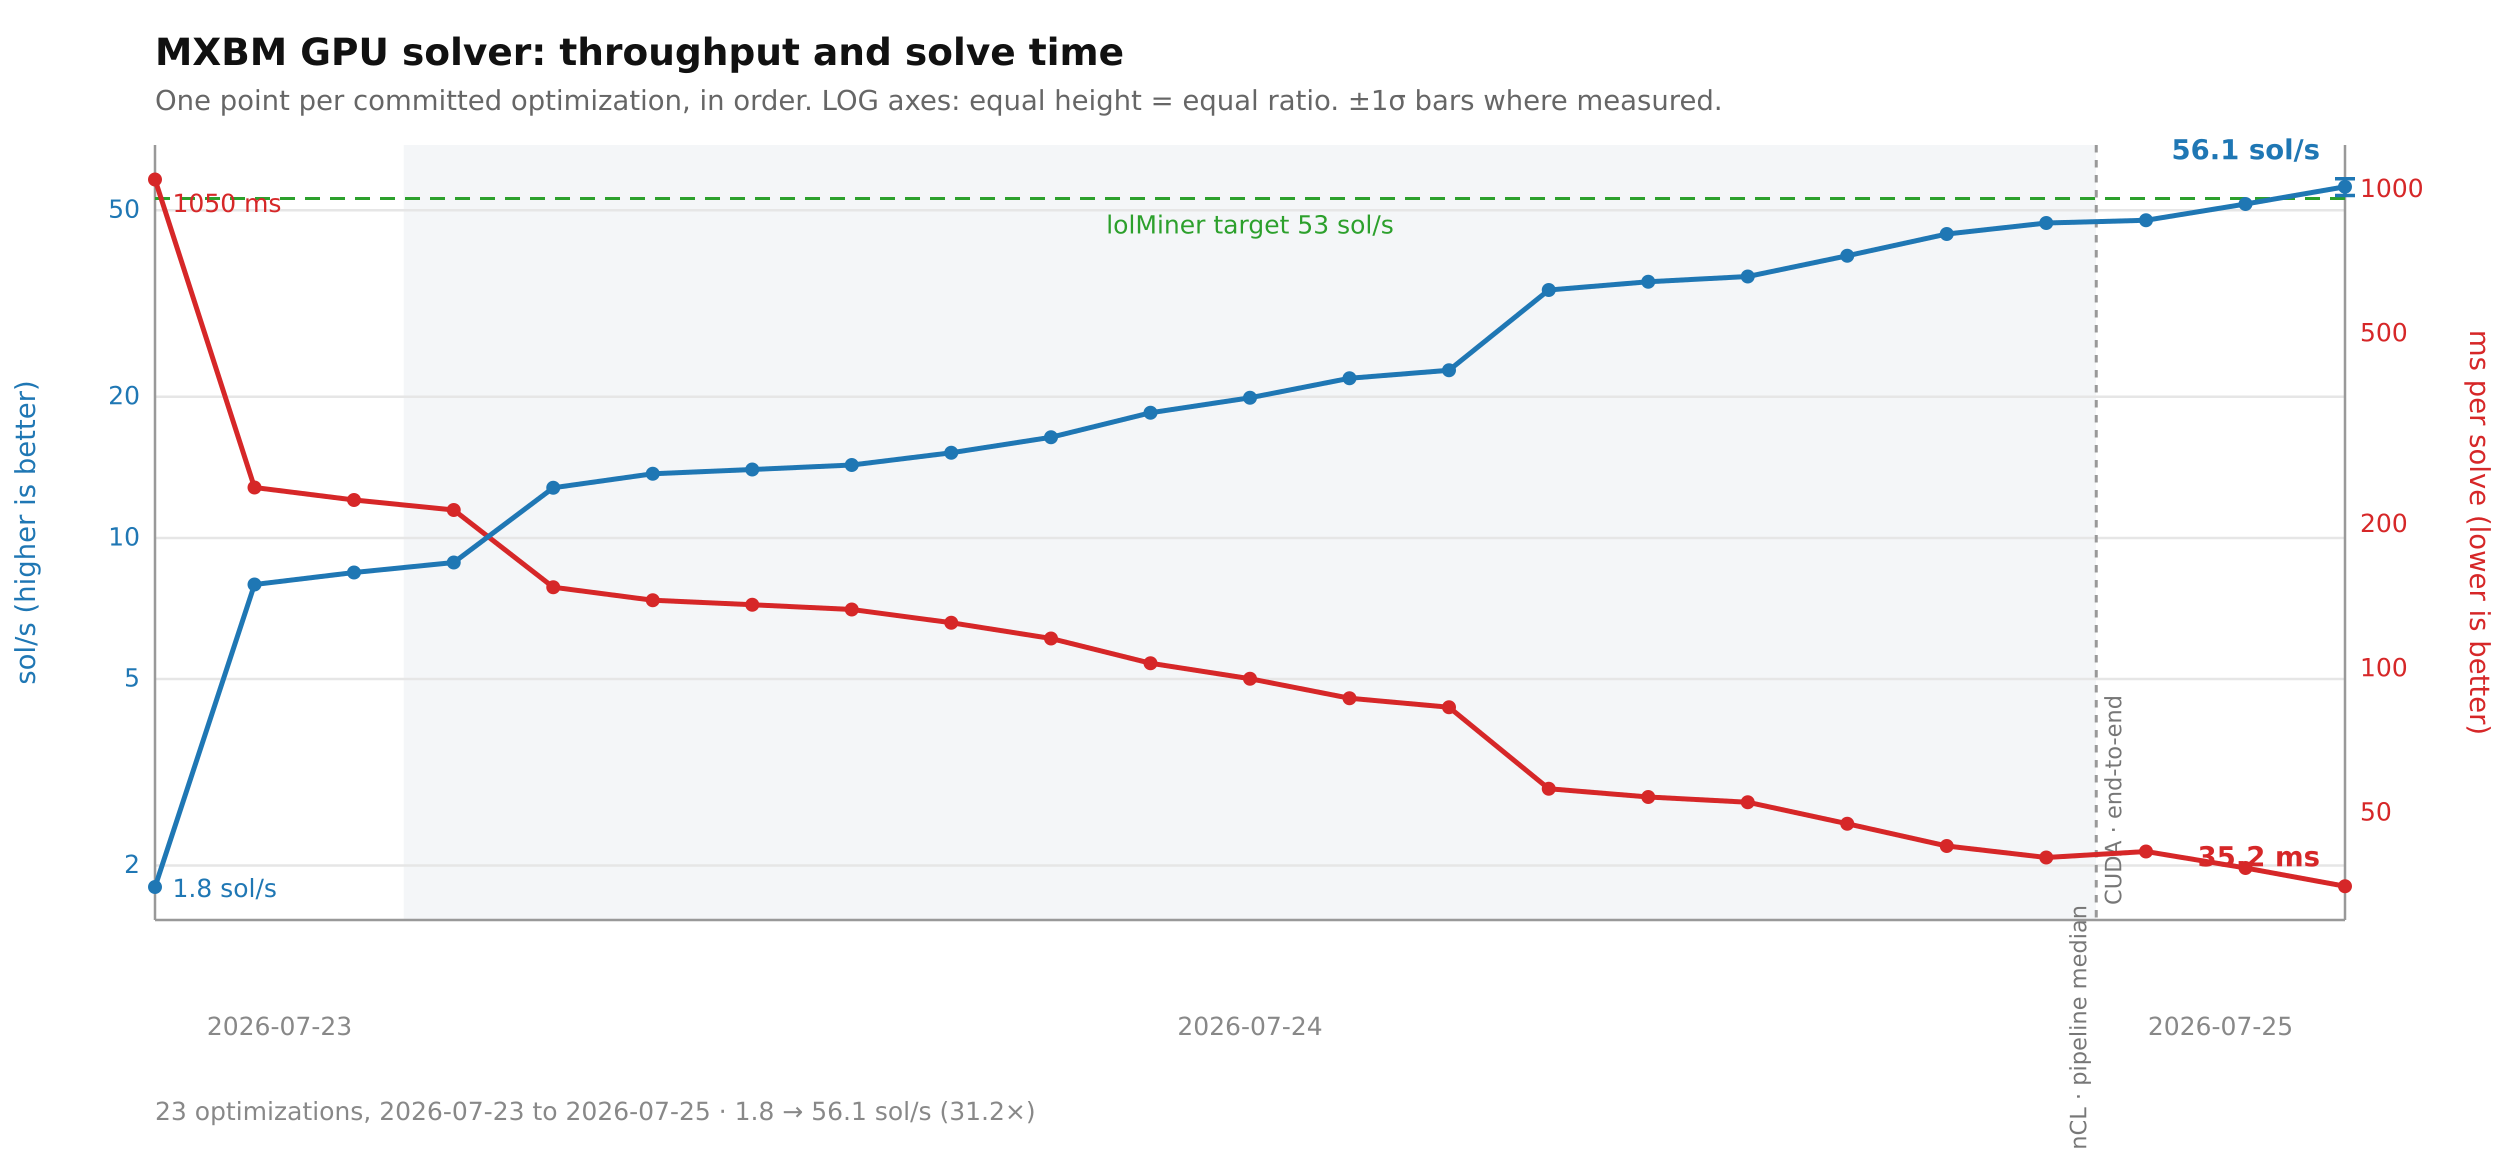
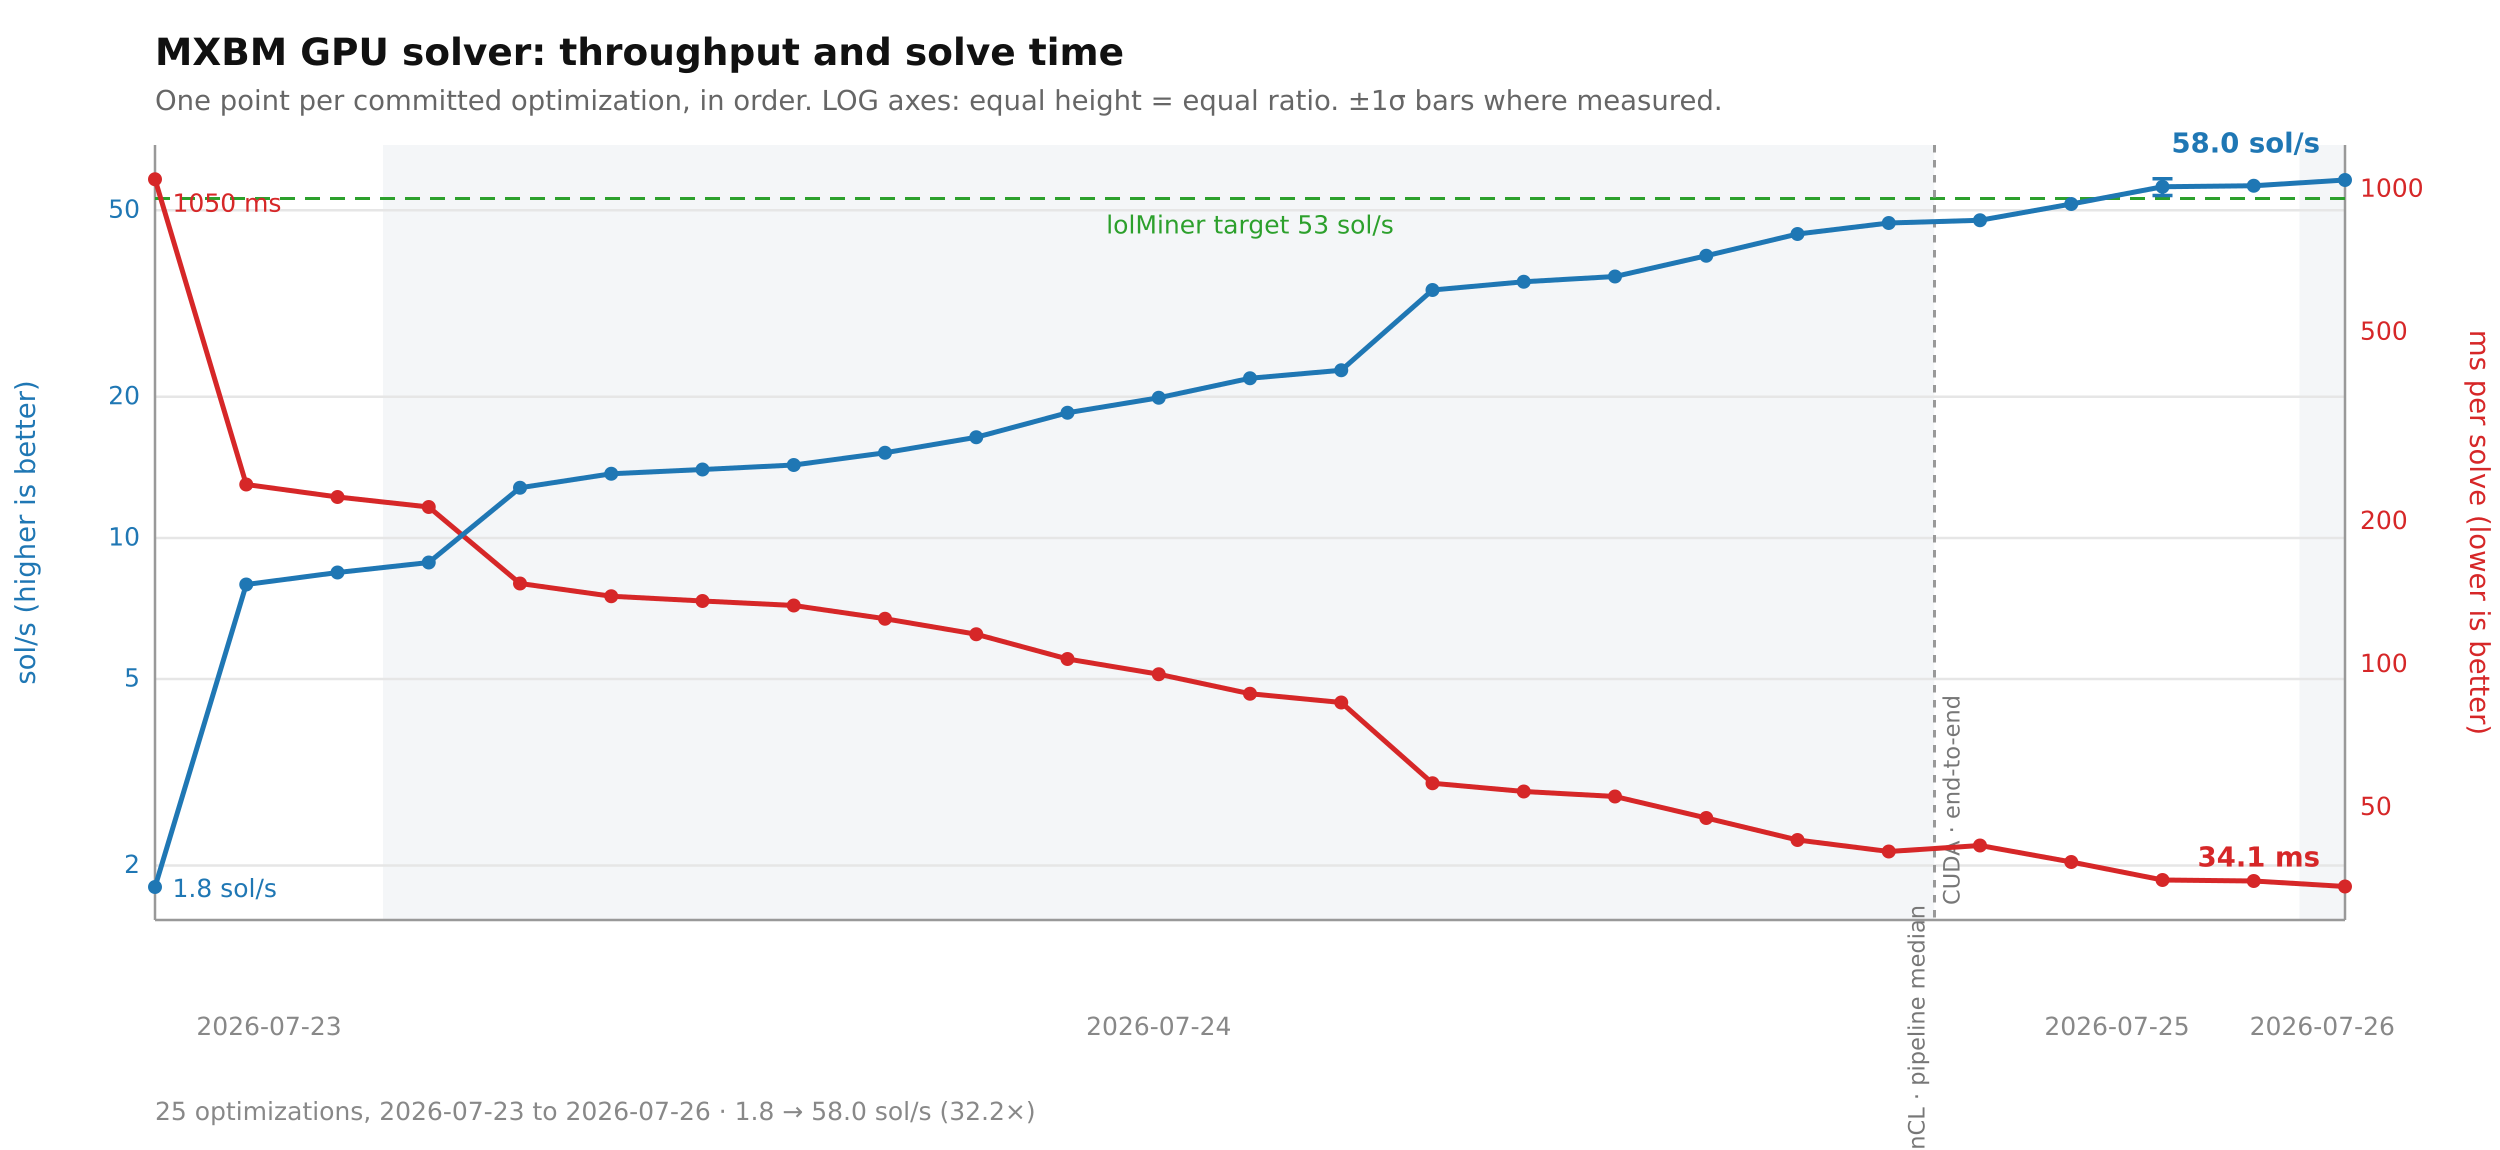
<svg xmlns="http://www.w3.org/2000/svg" width="1000" height="460" viewBox="0 0 1000 460" font-family="DejaVu Sans, Helvetica, Arial, sans-serif">
  <rect width="1000" height="460" fill="#ffffff" />
  <text x="62" y="26" font-size="15" font-weight="bold" fill="#111">MXBM GPU solver: throughput and solve time</text>
  <text x="62" y="44" font-size="11" fill="#666">One point per committed optimization, in order. LOG axes: equal height = equal ratio. ±1σ bars where measured.</text>
-   <text x="111.8" y="414" font-size="10" fill="#888" text-anchor="middle">2026-07-23</text>
-   <rect x="161.5" y="58" width="676.9" height="310" fill="#f4f6f8" />
-   <text x="500.0" y="414" font-size="10" fill="#888" text-anchor="middle">2026-07-24</text>
-   <text x="888.2" y="414" font-size="10" fill="#888" text-anchor="middle">2026-07-25</text>
+   <text x="107.6" y="414" font-size="10" fill="#888" text-anchor="middle">2026-07-23</text>
+   <rect x="153.2" y="58" width="620.5" height="310" fill="#f4f6f8" />
+   <text x="463.5" y="414" font-size="10" fill="#888" text-anchor="middle">2026-07-24</text>
+   <text x="846.8" y="414" font-size="10" fill="#888" text-anchor="middle">2026-07-25</text>
+   <rect x="919.8" y="58" width="18.2" height="310" fill="#f4f6f8" />
+   <text x="928.9" y="414" font-size="10" fill="#888" text-anchor="middle">2026-07-26</text>
  <line x1="62" y1="346.2" x2="938" y2="346.2" stroke="#e6e6e6" stroke-width="1" />
  <text x="56" y="349.2" font-size="10" fill="#1f77b4" text-anchor="end">2</text>
  <line x1="62" y1="271.6" x2="938" y2="271.6" stroke="#e6e6e6" stroke-width="1" />
  <text x="56" y="274.6" font-size="10" fill="#1f77b4" text-anchor="end">5</text>
  <line x1="62" y1="215.2" x2="938" y2="215.2" stroke="#e6e6e6" stroke-width="1" />
  <text x="56" y="218.2" font-size="10" fill="#1f77b4" text-anchor="end">10</text>
  <line x1="62" y1="158.7" x2="938" y2="158.7" stroke="#e6e6e6" stroke-width="1" />
  <text x="56" y="161.7" font-size="10" fill="#1f77b4" text-anchor="end">20</text>
  <line x1="62" y1="84.1" x2="938" y2="84.1" stroke="#e6e6e6" stroke-width="1" />
  <text x="56" y="87.1" font-size="10" fill="#1f77b4" text-anchor="end">50</text>
-   <text x="944" y="328.2" font-size="10" fill="#d62728" text-anchor="start">50</text>
-   <text x="944" y="270.5" font-size="10" fill="#d62728" text-anchor="start">100</text>
-   <text x="944" y="212.8" font-size="10" fill="#d62728" text-anchor="start">200</text>
-   <text x="944" y="136.5" font-size="10" fill="#d62728" text-anchor="start">500</text>
-   <text x="944" y="78.8" font-size="10" fill="#d62728" text-anchor="start">1000</text>
+   <text x="944" y="326.0" font-size="10" fill="#d62728" text-anchor="start">50</text>
+   <text x="944" y="268.8" font-size="10" fill="#d62728" text-anchor="start">100</text>
+   <text x="944" y="211.6" font-size="10" fill="#d62728" text-anchor="start">200</text>
+   <text x="944" y="135.9" font-size="10" fill="#d62728" text-anchor="start">500</text>
+   <text x="944" y="78.7" font-size="10" fill="#d62728" text-anchor="start">1000</text>
  <line x1="62" y1="58" x2="62" y2="368" stroke="#999" />
  <line x1="938" y1="58" x2="938" y2="368" stroke="#999" />
  <line x1="62" y1="368" x2="938" y2="368" stroke="#999" />
  <text x="14" y="213" font-size="11" fill="#1f77b4" transform="rotate(-90 14 213)" text-anchor="middle">sol/s  (higher is better)</text>
  <text x="988" y="213" font-size="11" fill="#d62728" transform="rotate(90 988 213)" text-anchor="middle">ms per solve  (lower is better)</text>
  <line x1="62" y1="79.4" x2="938" y2="79.4" stroke="#2ca02c" stroke-width="1.2" stroke-dasharray="6 4" />
  <text x="500.0" y="93.4" font-size="10" fill="#2ca02c" text-anchor="middle">lolMiner target 53 sol/s</text>
-   <line x1="838.5" y1="58" x2="838.5" y2="368" stroke="#999" stroke-width="1.2" stroke-dasharray="3 3" />
-   <text x="834.5" y="362" font-size="9" fill="#777" text-anchor="end" transform="rotate(-90 834.5 362)">OpenCL · pipeline median</text>
-   <text x="848.5" y="362" font-size="9" fill="#777" text-anchor="start" transform="rotate(-90 848.5 362)">CUDA · end-to-end</text>
-   <line x1="938.0" y1="71.5" x2="938.0" y2="78.2" stroke="#1f77b4" stroke-width="1.4" />
-   <line x1="934.0" y1="71.5" x2="942.0" y2="71.5" stroke="#1f77b4" stroke-width="1.4" />
-   <line x1="934.0" y1="78.2" x2="942.0" y2="78.2" stroke="#1f77b4" stroke-width="1.4" />
-   <polyline points="62.0,71.8 101.8,195.0 141.6,200.0 181.5,204.0 221.3,234.9 261.1,240.1 300.9,241.9 340.7,243.8 380.5,249.1 420.4,255.4 460.2,265.3 500.0,271.5 539.8,279.3 579.6,282.9 619.5,315.5 659.3,318.8 699.1,320.9 738.9,329.5 778.7,338.4 818.5,343.0 858.4,340.6 898.2,347.2 938.0,354.5" fill="none" stroke="#d62728" stroke-width="2" />
-   <circle cx="62.0" cy="71.8" r="2.8" fill="#d62728" />
-   <circle cx="101.8" cy="195.0" r="2.8" fill="#d62728" />
-   <circle cx="141.6" cy="200.0" r="2.8" fill="#d62728" />
-   <circle cx="181.5" cy="204.0" r="2.8" fill="#d62728" />
-   <circle cx="221.3" cy="234.9" r="2.8" fill="#d62728" />
-   <circle cx="261.1" cy="240.1" r="2.8" fill="#d62728" />
-   <circle cx="300.9" cy="241.9" r="2.8" fill="#d62728" />
-   <circle cx="340.7" cy="243.8" r="2.8" fill="#d62728" />
-   <circle cx="380.5" cy="249.1" r="2.8" fill="#d62728" />
-   <circle cx="420.4" cy="255.4" r="2.8" fill="#d62728" />
-   <circle cx="460.2" cy="265.3" r="2.8" fill="#d62728" />
-   <circle cx="500.0" cy="271.5" r="2.8" fill="#d62728" />
-   <circle cx="539.8" cy="279.3" r="2.8" fill="#d62728" />
-   <circle cx="579.6" cy="282.9" r="2.8" fill="#d62728" />
-   <circle cx="619.5" cy="315.5" r="2.8" fill="#d62728" />
-   <circle cx="659.3" cy="318.8" r="2.8" fill="#d62728" />
-   <circle cx="699.1" cy="320.9" r="2.8" fill="#d62728" />
-   <circle cx="738.9" cy="329.5" r="2.8" fill="#d62728" />
-   <circle cx="778.7" cy="338.4" r="2.8" fill="#d62728" />
-   <circle cx="818.5" cy="343.0" r="2.8" fill="#d62728" />
-   <circle cx="858.4" cy="340.6" r="2.8" fill="#d62728" />
-   <circle cx="898.2" cy="347.2" r="2.8" fill="#d62728" />
-   <circle cx="938.0" cy="354.5" r="2.8" fill="#d62728" />
-   <polyline points="62.0,354.8 101.8,233.8 141.6,229.0 181.5,225.0 221.3,195.1 261.1,189.5 300.9,187.8 340.7,186.0 380.5,181.1 420.4,174.9 460.2,165.1 500.0,159.1 539.8,151.3 579.6,148.1 619.5,116.0 659.3,112.7 699.1,110.6 738.9,102.3 778.7,93.6 818.5,89.2 858.4,88.1 898.2,81.6 938.0,74.7" fill="none" stroke="#1f77b4" stroke-width="2" />
+   <line x1="773.8" y1="58" x2="773.8" y2="368" stroke="#999" stroke-width="1.2" stroke-dasharray="3 3" />
+   <text x="769.8" y="362" font-size="9" fill="#777" text-anchor="end" transform="rotate(-90 769.8 362)">OpenCL · pipeline median</text>
+   <text x="783.8" y="362" font-size="9" fill="#777" text-anchor="start" transform="rotate(-90 783.8 362)">CUDA · end-to-end</text>
+   <line x1="865.0" y1="71.5" x2="865.0" y2="78.2" stroke="#1f77b4" stroke-width="1.4" />
+   <line x1="861.0" y1="71.5" x2="869.0" y2="71.5" stroke="#1f77b4" stroke-width="1.4" />
+   <line x1="861.0" y1="78.2" x2="869.0" y2="78.2" stroke="#1f77b4" stroke-width="1.4" />
+   <polyline points="62.0,71.7 98.5,193.8 135.0,198.8 171.5,202.8 208.0,233.4 244.5,238.5 281.0,240.4 317.5,242.2 354.0,247.5 390.5,253.7 427.0,263.6 463.5,269.7 500.0,277.5 536.5,281.0 573.0,313.3 609.5,316.6 646.0,318.6 682.5,327.2 719.0,336.0 755.5,340.6 792.0,338.2 828.5,344.8 865.0,352.0 901.5,352.4 938.0,354.6" fill="none" stroke="#d62728" stroke-width="2" />
+   <circle cx="62.0" cy="71.7" r="2.8" fill="#d62728" />
+   <circle cx="98.5" cy="193.8" r="2.8" fill="#d62728" />
+   <circle cx="135.0" cy="198.8" r="2.8" fill="#d62728" />
+   <circle cx="171.5" cy="202.8" r="2.8" fill="#d62728" />
+   <circle cx="208.0" cy="233.4" r="2.8" fill="#d62728" />
+   <circle cx="244.5" cy="238.5" r="2.8" fill="#d62728" />
+   <circle cx="281.0" cy="240.4" r="2.8" fill="#d62728" />
+   <circle cx="317.5" cy="242.2" r="2.8" fill="#d62728" />
+   <circle cx="354.0" cy="247.5" r="2.8" fill="#d62728" />
+   <circle cx="390.5" cy="253.7" r="2.8" fill="#d62728" />
+   <circle cx="427.0" cy="263.6" r="2.8" fill="#d62728" />
+   <circle cx="463.5" cy="269.7" r="2.8" fill="#d62728" />
+   <circle cx="500.0" cy="277.5" r="2.8" fill="#d62728" />
+   <circle cx="536.5" cy="281.0" r="2.8" fill="#d62728" />
+   <circle cx="573.0" cy="313.3" r="2.8" fill="#d62728" />
+   <circle cx="609.5" cy="316.6" r="2.8" fill="#d62728" />
+   <circle cx="646.0" cy="318.6" r="2.8" fill="#d62728" />
+   <circle cx="682.5" cy="327.2" r="2.8" fill="#d62728" />
+   <circle cx="719.0" cy="336.0" r="2.8" fill="#d62728" />
+   <circle cx="755.5" cy="340.6" r="2.8" fill="#d62728" />
+   <circle cx="792.0" cy="338.2" r="2.8" fill="#d62728" />
+   <circle cx="828.5" cy="344.8" r="2.8" fill="#d62728" />
+   <circle cx="865.0" cy="352.0" r="2.8" fill="#d62728" />
+   <circle cx="901.5" cy="352.4" r="2.8" fill="#d62728" />
+   <circle cx="938.0" cy="354.6" r="2.8" fill="#d62728" />
+   <polyline points="62.0,354.8 98.5,233.8 135.0,229.0 171.5,225.0 208.0,195.1 244.5,189.5 281.0,187.8 317.5,186.0 354.0,181.1 390.5,174.9 427.0,165.1 463.5,159.1 500.0,151.3 536.5,148.1 573.0,116.0 609.5,112.7 646.0,110.6 682.5,102.3 719.0,93.6 755.5,89.2 792.0,88.1 828.5,81.6 865.0,74.7 901.5,74.3 938.0,72.0" fill="none" stroke="#1f77b4" stroke-width="2" />
  <circle cx="62.0" cy="354.8" r="2.8" fill="#1f77b4" />
-   <circle cx="101.8" cy="233.8" r="2.8" fill="#1f77b4" />
-   <circle cx="141.6" cy="229.0" r="2.8" fill="#1f77b4" />
-   <circle cx="181.5" cy="225.0" r="2.8" fill="#1f77b4" />
-   <circle cx="221.3" cy="195.1" r="2.8" fill="#1f77b4" />
-   <circle cx="261.1" cy="189.5" r="2.8" fill="#1f77b4" />
-   <circle cx="300.9" cy="187.8" r="2.8" fill="#1f77b4" />
-   <circle cx="340.7" cy="186.0" r="2.8" fill="#1f77b4" />
-   <circle cx="380.5" cy="181.1" r="2.8" fill="#1f77b4" />
-   <circle cx="420.4" cy="174.9" r="2.8" fill="#1f77b4" />
-   <circle cx="460.2" cy="165.1" r="2.8" fill="#1f77b4" />
-   <circle cx="500.0" cy="159.1" r="2.8" fill="#1f77b4" />
-   <circle cx="539.8" cy="151.3" r="2.8" fill="#1f77b4" />
-   <circle cx="579.6" cy="148.1" r="2.8" fill="#1f77b4" />
-   <circle cx="619.5" cy="116.0" r="2.8" fill="#1f77b4" />
-   <circle cx="659.3" cy="112.7" r="2.8" fill="#1f77b4" />
-   <circle cx="699.1" cy="110.6" r="2.8" fill="#1f77b4" />
-   <circle cx="738.9" cy="102.3" r="2.8" fill="#1f77b4" />
-   <circle cx="778.7" cy="93.6" r="2.8" fill="#1f77b4" />
-   <circle cx="818.5" cy="89.2" r="2.8" fill="#1f77b4" />
-   <circle cx="858.4" cy="88.1" r="2.8" fill="#1f77b4" />
-   <circle cx="898.2" cy="81.6" r="2.8" fill="#1f77b4" />
-   <circle cx="938.0" cy="74.7" r="2.8" fill="#1f77b4" />
-   <text x="928.0" y="63.7" font-size="11" font-weight="bold" fill="#1f77b4" text-anchor="end">56.1 sol/s</text>
-   <text x="928.0" y="346.5" font-size="11" font-weight="bold" fill="#d62728" text-anchor="end">35.2 ms</text>
+   <circle cx="98.5" cy="233.8" r="2.8" fill="#1f77b4" />
+   <circle cx="135.0" cy="229.0" r="2.8" fill="#1f77b4" />
+   <circle cx="171.5" cy="225.0" r="2.8" fill="#1f77b4" />
+   <circle cx="208.0" cy="195.1" r="2.8" fill="#1f77b4" />
+   <circle cx="244.5" cy="189.5" r="2.8" fill="#1f77b4" />
+   <circle cx="281.0" cy="187.8" r="2.8" fill="#1f77b4" />
+   <circle cx="317.5" cy="186.0" r="2.8" fill="#1f77b4" />
+   <circle cx="354.0" cy="181.1" r="2.8" fill="#1f77b4" />
+   <circle cx="390.5" cy="174.9" r="2.8" fill="#1f77b4" />
+   <circle cx="427.0" cy="165.1" r="2.8" fill="#1f77b4" />
+   <circle cx="463.5" cy="159.1" r="2.8" fill="#1f77b4" />
+   <circle cx="500.0" cy="151.3" r="2.8" fill="#1f77b4" />
+   <circle cx="536.5" cy="148.1" r="2.8" fill="#1f77b4" />
+   <circle cx="573.0" cy="116.0" r="2.8" fill="#1f77b4" />
+   <circle cx="609.5" cy="112.7" r="2.8" fill="#1f77b4" />
+   <circle cx="646.0" cy="110.6" r="2.8" fill="#1f77b4" />
+   <circle cx="682.5" cy="102.3" r="2.8" fill="#1f77b4" />
+   <circle cx="719.0" cy="93.6" r="2.8" fill="#1f77b4" />
+   <circle cx="755.5" cy="89.2" r="2.8" fill="#1f77b4" />
+   <circle cx="792.0" cy="88.1" r="2.8" fill="#1f77b4" />
+   <circle cx="828.5" cy="81.6" r="2.8" fill="#1f77b4" />
+   <circle cx="865.0" cy="74.7" r="2.8" fill="#1f77b4" />
+   <circle cx="901.5" cy="74.3" r="2.8" fill="#1f77b4" />
+   <circle cx="938.0" cy="72.0" r="2.8" fill="#1f77b4" />
+   <text x="928.0" y="61.0" font-size="11" font-weight="bold" fill="#1f77b4" text-anchor="end">58.0 sol/s</text>
+   <text x="928.0" y="346.6" font-size="11" font-weight="bold" fill="#d62728" text-anchor="end">34.1 ms</text>
  <text x="69.0" y="358.8" font-size="10" fill="#1f77b4">1.8 sol/s</text>
-   <text x="69.0" y="84.8" font-size="10" fill="#d62728">1050 ms</text>
-   <text x="62" y="448" font-size="10" fill="#888">23 optimizations, 2026-07-23 to 2026-07-25  ·  1.8 → 56.1 sol/s (31.2×)</text>
+   <text x="69.0" y="84.7" font-size="10" fill="#d62728">1050 ms</text>
+   <text x="62" y="448" font-size="10" fill="#888">25 optimizations, 2026-07-23 to 2026-07-26  ·  1.8 → 58.0 sol/s (32.2×)</text>
</svg>
